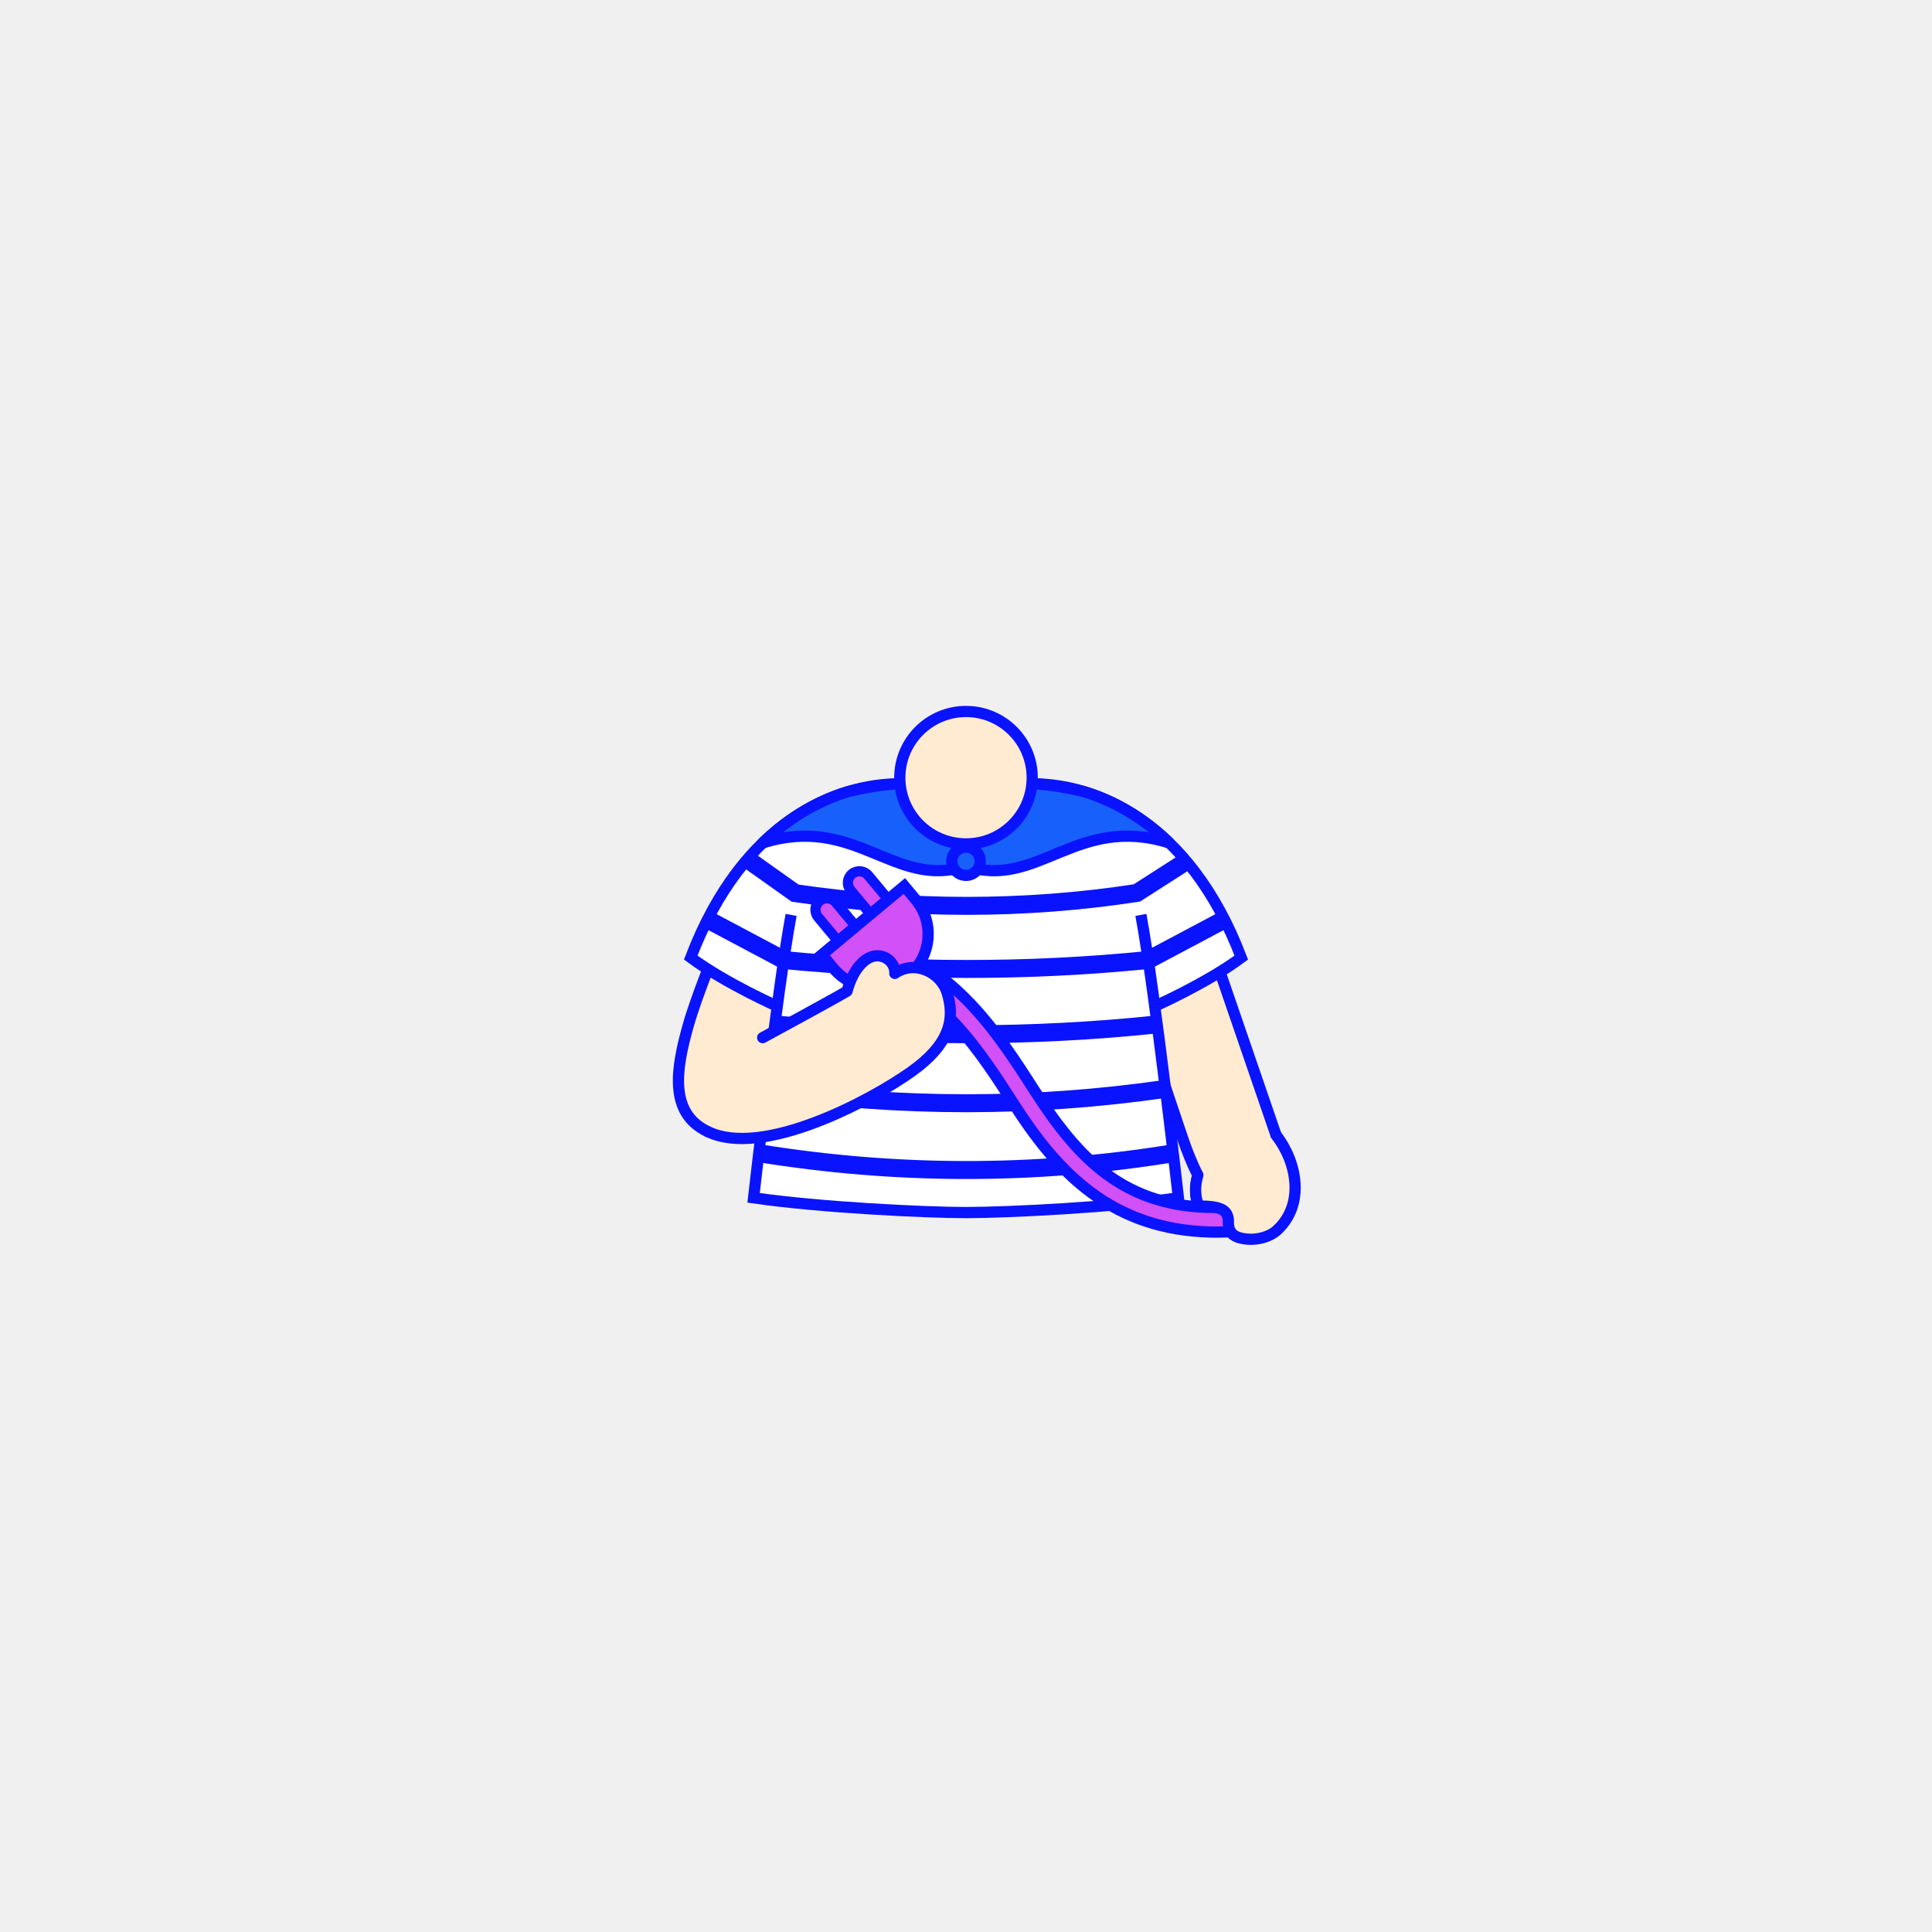
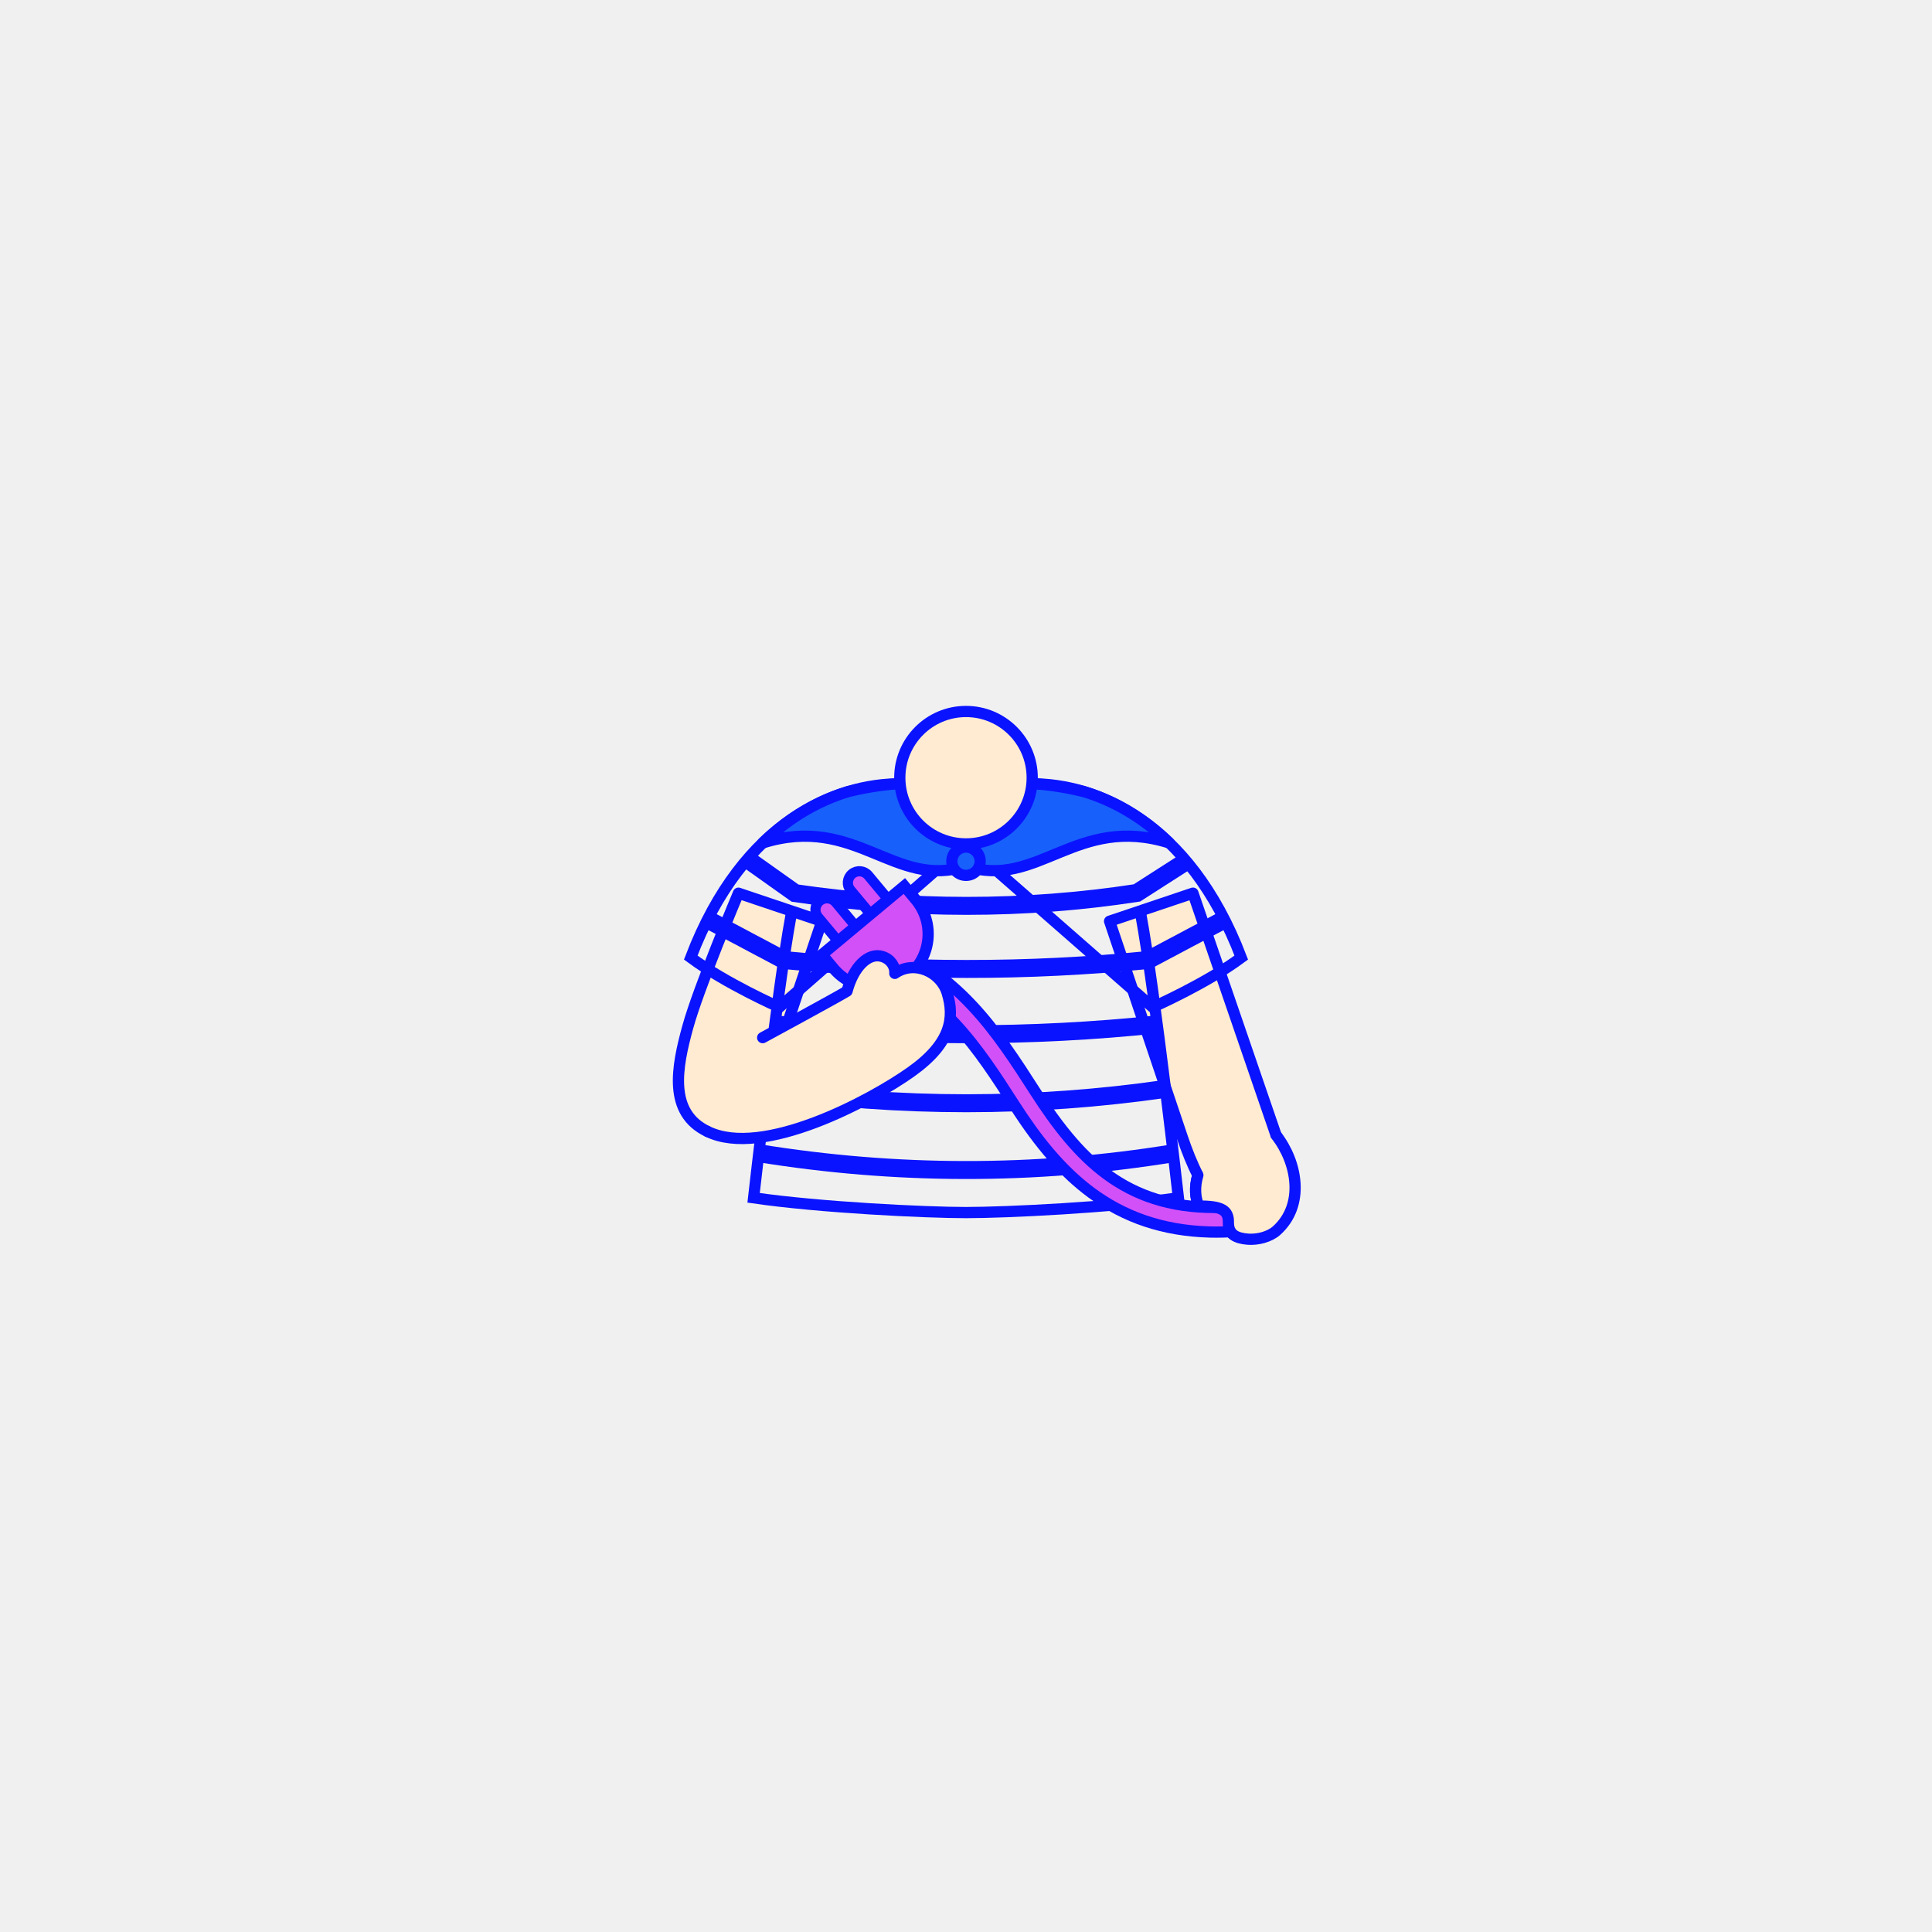
<svg xmlns="http://www.w3.org/2000/svg" class="tree-image-resource" viewBox="0 0 860 860" fill="none">
  <g clip-path="url(#clip0_137_3636)">
    <path d="M337.862 493.13L365.822 410.08L328.702 397.59C328.702 397.59 311.042 439.41 306.152 457.17C301.262 474.93 297.302 495.25 314.972 503.67" fill="#FFEBD1" />
    <path d="M337.862 493.13L365.822 410.08L328.702 397.59C328.702 397.59 311.042 439.41 306.152 457.17C301.262 474.93 297.302 495.25 314.972 503.67" stroke="#0A13FF" stroke-width="5" stroke-linecap="round" stroke-linejoin="round" />
    <path d="M493.91 410.07L531.03 397.58L568.02 505.31C574.11 514.01 579.4 534.86 566.77 546.27C563.6 549.13 558.11 550.3 553.38 550.74C548.14 551.23 544.39 545.59 547.13 541.1C547.15 541.06 547.18 541.02 547.21 540.98C545.8 543.76 544.94 544.83 541.17 543.88C534.82 542.28 530.03 533.72 533.22 523.12C530.61 518.02 528.33 512.31 526.24 506.1L493.92 410.07H493.91Z" fill="#FFEBD1" stroke="#0A13FF" stroke-width="5" stroke-linecap="round" stroke-linejoin="round" />
-     <path d="M430.003 375.64L346.923 448.35C346.923 448.35 323.163 437.89 307.473 426.25C330.873 364.79 373.053 348.93 400.143 348.93H426.993" fill="white" />
+     <path d="M430.003 375.64L346.923 448.35C346.923 448.35 323.163 437.89 307.473 426.25C330.873 364.79 373.053 348.93 400.143 348.93H426.993" class="fill" />
    <path d="M430.003 375.64L346.923 448.35C346.923 448.35 323.163 437.89 307.473 426.25C330.873 364.79 373.053 348.93 400.143 348.93H426.993" stroke="#0A13FF" stroke-width="5" stroke-miterlimit="10" />
-     <path d="M430.004 375.64L513.084 448.35C513.084 448.35 536.844 437.89 552.534 426.25C529.134 364.79 486.954 348.93 459.864 348.93H433.014" fill="white" />
+     <path d="M430.004 375.64L513.084 448.35C513.084 448.35 536.844 437.89 552.534 426.25C529.134 364.79 486.954 348.93 459.864 348.93H433.014" class="fill" />
    <path d="M430.004 375.64L513.084 448.35C513.084 448.35 536.844 437.89 552.534 426.25C529.134 364.79 486.954 348.93 459.864 348.93H433.014" stroke="#0A13FF" stroke-width="5" stroke-miterlimit="10" />
-     <path d="M503.773 390.84C496.423 372.78 486.463 354.73 430.003 354.73C373.543 354.73 363.573 372.78 356.233 390.84C343.933 421.07 335.453 533.65 335.453 533.65C365.043 537.95 400.683 539.89 430.003 539.76C459.323 539.9 494.963 537.95 524.553 533.65C524.553 533.65 516.073 421.07 503.773 390.84Z" fill="white" />
-     <path d="M507.853 407.25C514.193 441.6 524.553 533.19 524.553 533.19C494.963 537.49 447.913 539.76 430.003 539.76C412.093 539.76 365.043 537.49 335.453 533.19C335.453 533.19 345.813 441.6 352.153 407.25" fill="white" />
+     <path d="M503.773 390.84C496.423 372.78 486.463 354.73 430.003 354.73C373.543 354.73 363.573 372.78 356.233 390.84C343.933 421.07 335.453 533.65 335.453 533.65C365.043 537.95 400.683 539.89 430.003 539.76C459.323 539.9 494.963 537.95 524.553 533.65C524.553 533.65 516.073 421.07 503.773 390.84Z" class="fill" />
+     <path d="M507.853 407.25C514.193 441.6 524.553 533.19 524.553 533.19C494.963 537.49 447.913 539.76 430.003 539.76C412.093 539.76 365.043 537.49 335.453 533.19C335.453 533.19 345.813 441.6 352.153 407.25" class="fill" />
    <path d="M507.853 407.25C514.193 441.6 524.553 533.19 524.553 533.19C494.963 537.49 447.913 539.76 430.003 539.76C412.093 539.76 365.043 537.49 335.453 533.19C335.453 533.19 345.813 441.6 352.153 407.25" stroke="#0A13FF" stroke-width="5" stroke-miterlimit="10" />
    <path d="M377.502 352.39C365.162 356.11 351.882 363.18 339.492 375.23C380.912 362.22 398.252 396.08 430.002 385.5L429.972 377.9L413.612 348.94H400.152C399.972 348.94 399.792 348.94 399.602 348.94C397.092 348.98 388.292 349.71 377.492 352.38L377.502 352.39Z" fill="#1860FC" stroke="#0A13FF" stroke-width="5" stroke-linecap="round" stroke-linejoin="round" />
    <path d="M482.504 352.39C494.844 356.11 508.124 363.18 520.514 375.23C479.094 362.22 461.754 396.08 430.004 385.5L430.034 377.9L446.394 348.94H459.854C460.034 348.94 460.214 348.94 460.404 348.94C462.914 348.98 471.714 349.71 482.514 352.38L482.504 352.39Z" fill="#1860FC" stroke="#0A13FF" stroke-width="5" stroke-linecap="round" stroke-linejoin="round" />
    <path d="M430.001 375.65C446.277 375.65 459.471 362.456 459.471 346.18C459.471 329.904 446.277 316.71 430.001 316.71C413.725 316.71 400.531 329.904 400.531 346.18C400.531 362.456 413.725 375.65 430.001 375.65Z" fill="#FFEBD1" stroke="#0A13FF" stroke-width="5" stroke-miterlimit="10" />
    <path d="M430.003 389.66C433.483 389.66 436.303 386.839 436.303 383.36C436.303 379.881 433.483 377.06 430.003 377.06C426.524 377.06 423.703 379.881 423.703 383.36C423.703 386.839 426.524 389.66 430.003 389.66Z" fill="#1860FC" stroke="#0A13FF" stroke-width="5" stroke-miterlimit="10" />
    <path d="M333.91 383.36L353.93 397.57C405.08 405.08 455.8 405.19 506.06 397.48L528.09 383.36" stroke="#0A13FF" stroke-width="8" stroke-miterlimit="10" />
    <path d="M348.422 427.32C403.292 432.58 457.532 432.71 511.112 427.32" stroke="#0A13FF" stroke-width="8" stroke-miterlimit="10" />
    <path d="M344.891 455.99C402.171 461.78 458.911 461.9 515.101 455.99" stroke="#0A13FF" stroke-width="8" stroke-miterlimit="10" />
    <path d="M341.23 484.66C400.65 493.26 459.92 493.21 519.05 484.66" stroke="#0A13FF" stroke-width="8" stroke-miterlimit="10" />
    <path d="M337.762 513.33C398.292 523.1 459.802 523.52 522.422 513.33" stroke="#0A13FF" stroke-width="8" stroke-miterlimit="10" />
    <path d="M541.412 548.45C540.422 548.45 539.452 548.44 538.492 548.41C493.062 547.13 469.072 519.14 451.592 491.92C435.632 467.07 419.143 441.37 386.413 429.48L384.062 428.63L387.823 418.29L390.173 419.14C426.393 432.3 443.913 459.59 460.853 485.97C488.293 528.71 512.562 537.47 540.562 537.47C542.833 537.47 545.182 537.4 547.542 537.26L550.042 537.11L550.703 548.09L548.203 548.24C545.913 548.38 543.622 548.45 541.412 548.45Z" fill="#D250F7" />
    <path d="M389.323 421.5C424.743 434.37 442.033 461.3 458.753 487.33C477.913 517.17 499.273 539.98 540.563 539.98C542.883 539.98 545.253 539.91 547.693 539.76L548.053 545.75C545.783 545.89 543.563 545.95 541.413 545.95C540.453 545.95 539.503 545.94 538.563 545.91C495.933 544.71 472.723 520.19 453.703 490.57C437.523 465.37 420.793 439.31 387.273 427.13L389.323 421.49M386.333 415.08L384.623 419.78L382.573 425.42L380.863 430.12L385.563 431.83C417.493 443.43 433.763 468.77 449.493 493.27C461.253 511.59 471.993 523.82 484.303 532.92C499.893 544.44 517.593 550.32 538.423 550.91C539.403 550.94 540.413 550.95 541.413 550.95C543.673 550.95 546.003 550.88 548.343 550.74L553.333 550.44L553.033 545.45L552.673 539.46L552.373 534.47L547.383 534.77C545.063 534.91 542.763 534.98 540.553 534.98C522.463 534.98 507.333 530.35 494.303 520.81C487.173 515.6 477.173 506.78 462.953 484.63C445.783 457.89 428.033 430.24 391.023 416.8L386.323 415.09L386.333 415.08Z" fill="#0A13FF" />
    <path d="M386.487 389.671C384.674 387.494 381.439 387.199 379.262 389.012C377.085 390.825 376.79 394.06 378.603 396.237L392.465 412.88C394.278 415.057 397.513 415.352 399.69 413.539C401.867 411.726 402.162 408.491 400.349 406.314L386.487 389.671Z" fill="#D250F7" stroke="#0A13FF" stroke-width="4.54" stroke-miterlimit="10" />
    <path d="M372.057 401.699C370.244 399.522 367.01 399.227 364.832 401.041C362.655 402.854 362.361 406.088 364.174 408.265L378.036 424.909C379.849 427.086 383.083 427.381 385.261 425.568C387.438 423.755 387.732 420.52 385.919 418.343L372.057 401.699Z" fill="#D250F7" stroke="#0A13FF" stroke-width="4.54" stroke-miterlimit="10" />
    <path d="M365.898 424.918L402.551 394.391L407.639 400.499C416.061 410.612 414.688 425.667 404.576 434.089C394.464 442.511 379.408 441.138 370.986 431.026L365.898 424.918Z" fill="#D250F7" stroke="#0A13FF" stroke-width="5" stroke-miterlimit="10" />
    <path d="M314.961 503.66C339.481 515.72 387.661 489.86 405.621 477.07C423.581 464.28 424.941 452.93 421.611 441.97C418.791 432.69 407.101 427.18 398.311 433.29C398.561 430.18 396.471 426.94 392.761 425.78C386.511 423.82 379.871 430.49 377.051 441.2C372.161 444.18 339.491 461.89 339.491 461.89" fill="#FFEBD1" />
    <path d="M314.961 503.66C339.481 515.72 387.661 489.86 405.621 477.07C423.581 464.28 424.941 452.93 421.611 441.97C418.791 432.69 407.101 427.18 398.311 433.29C398.561 430.18 396.471 426.94 392.761 425.78C386.511 423.82 379.871 430.49 377.051 441.2C372.161 444.18 339.491 461.89 339.491 461.89" stroke="#0A13FF" stroke-width="5" stroke-linecap="round" stroke-linejoin="round" />
    <path d="M568.02 505.31C577.48 517.37 580.92 536.35 568.29 547.75C565.12 550.61 559.77 551.94 555.46 551.6C550.21 551.19 546.72 549.44 546.8 544.11C546.88 538.78 543.95 536.82 533.61 536.87C532.02 533.2 531.62 528.41 533.21 523.11" fill="#FFEBD1" />
    <path d="M568.02 505.31C577.48 517.37 580.92 536.35 568.29 547.75C565.12 550.61 559.77 551.94 555.46 551.6C550.21 551.19 546.72 549.44 546.8 544.11C546.88 538.78 543.95 536.82 533.61 536.87C532.02 533.2 531.62 528.41 533.21 523.11" stroke="#0A13FF" stroke-width="5" stroke-linecap="round" stroke-linejoin="round" />
    <path d="M545.043 409.3L511.113 427.32" stroke="#0A13FF" stroke-width="8" stroke-miterlimit="10" />
    <path d="M314.961 409.3L348.891 427.32" stroke="#0A13FF" stroke-width="8" stroke-miterlimit="10" />
  </g>
  <defs>
    <clipPath id="clip0_137_3636">
-       <rect width="100%" height="100%" fill="white" />
+       <rect width="100%" height="100%" class="fill" />
    </clipPath>
  </defs>
</svg>
